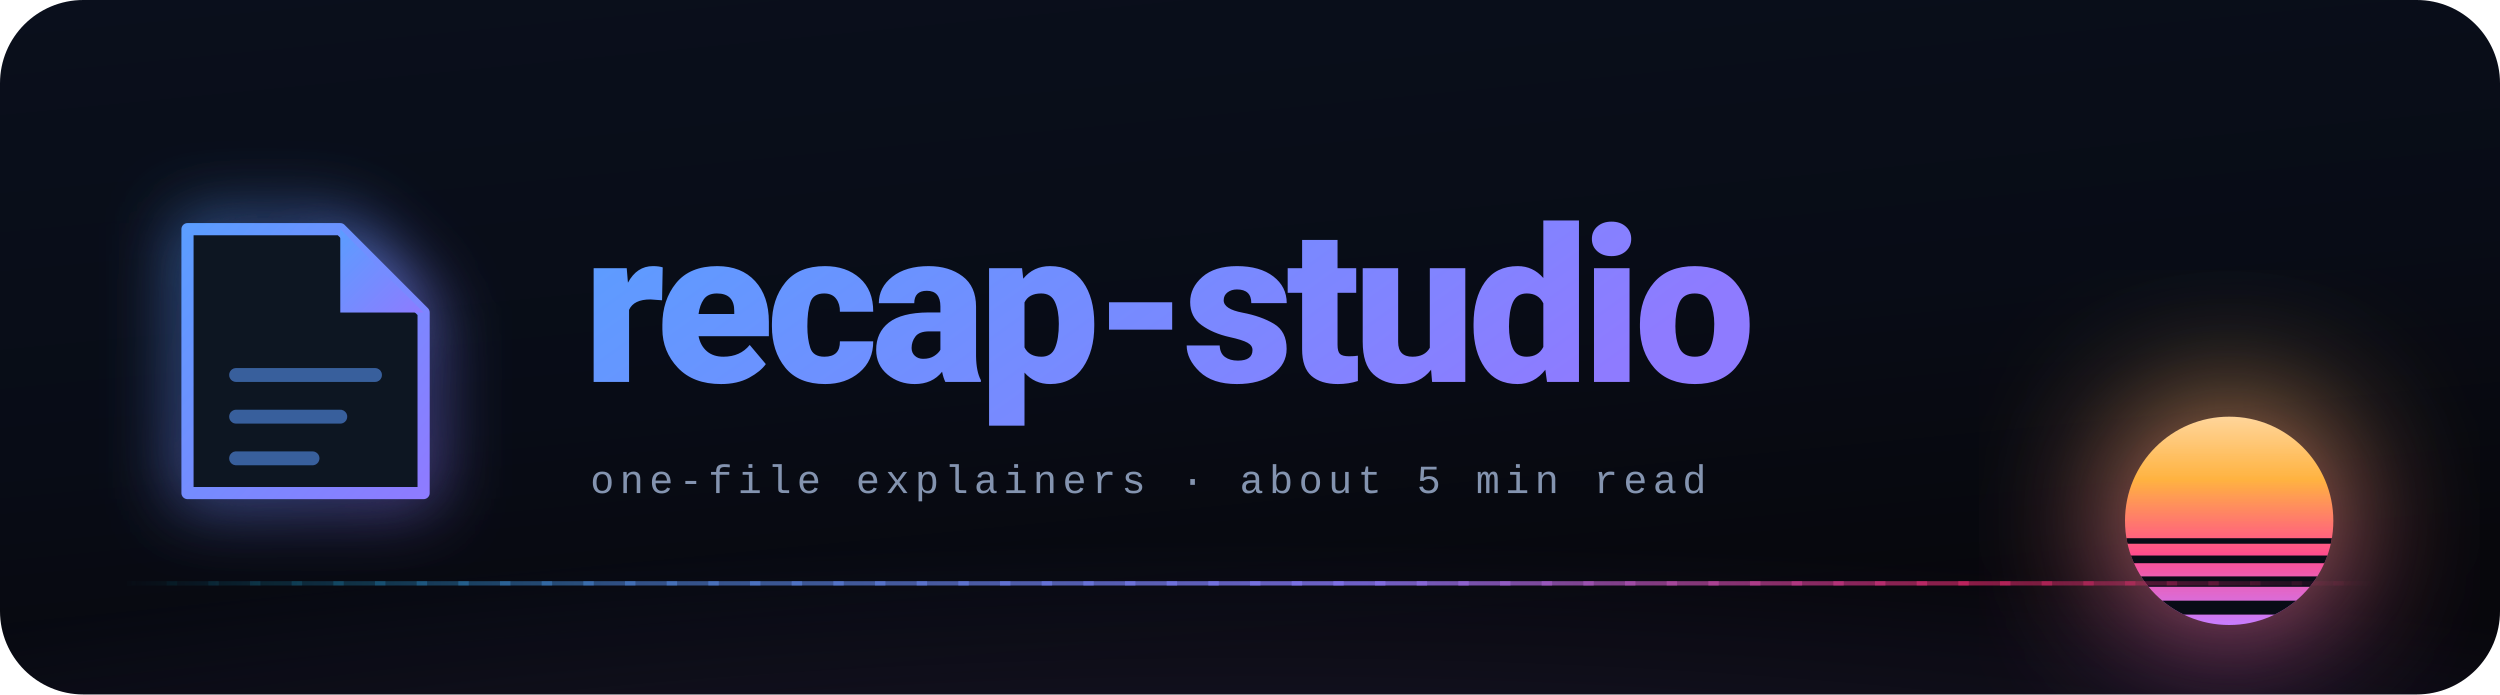
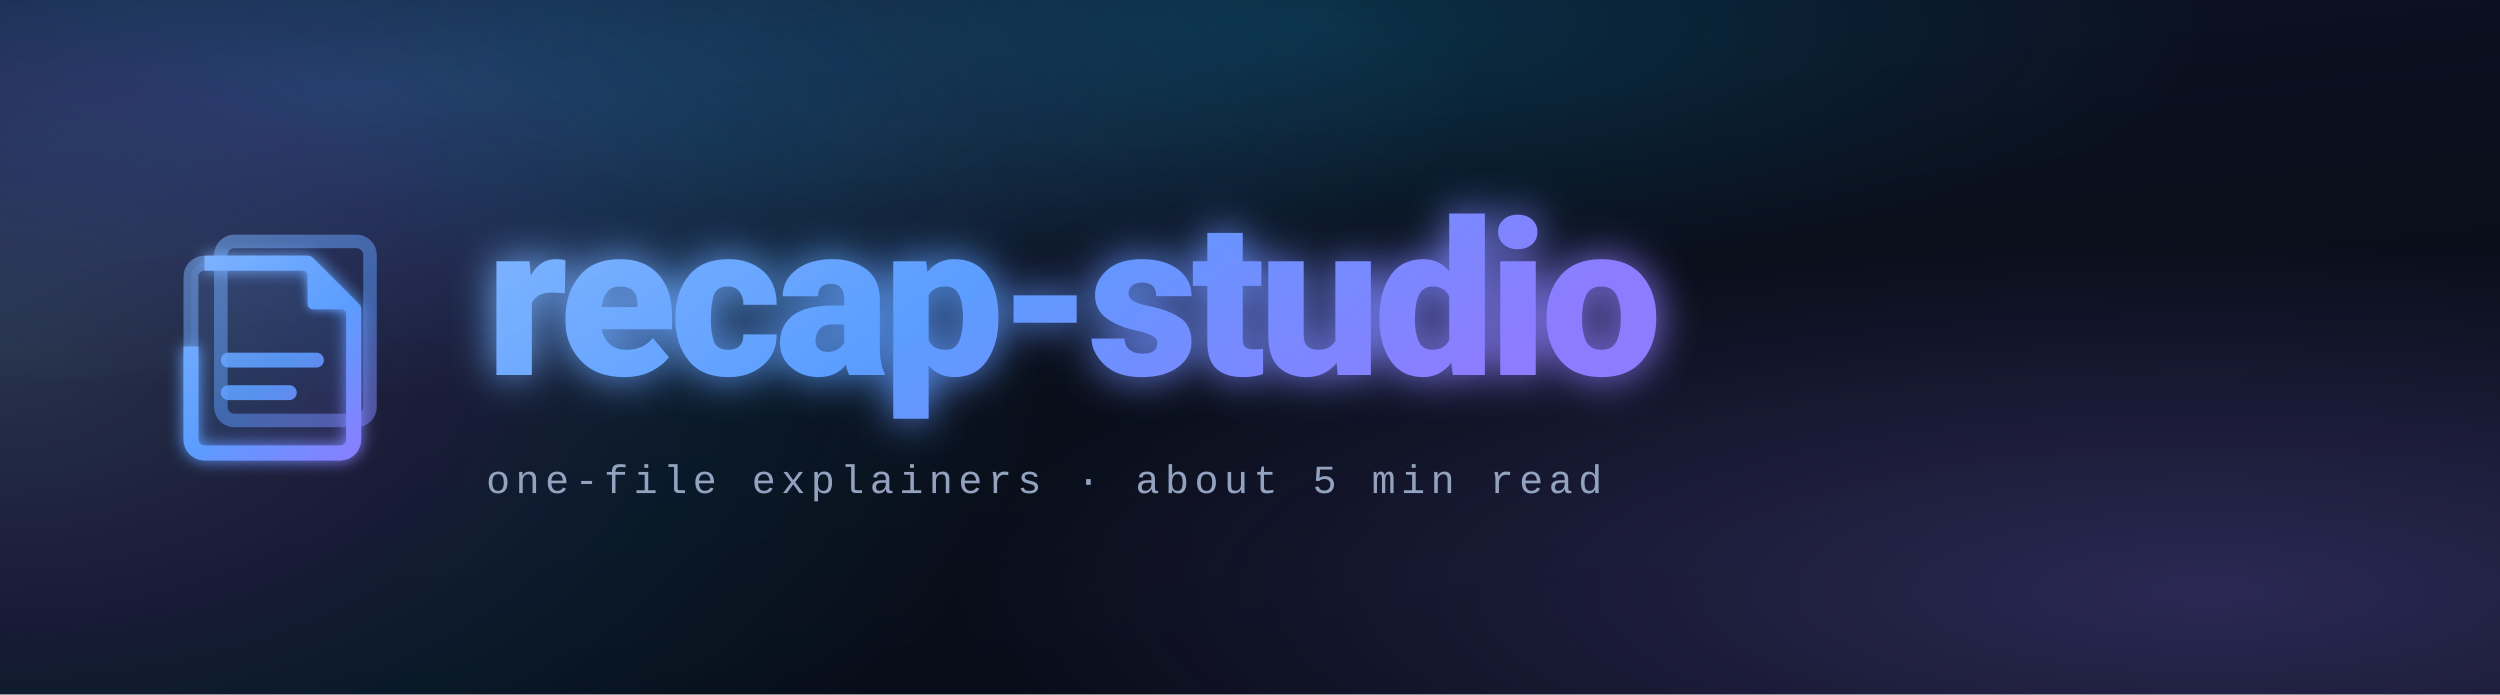
- <svg xmlns="http://www.w3.org/2000/svg" viewBox="0 0 720 200" fill="none" role="img" aria-label="recap-studio: one-file explainers, about a five minute read">
+ <svg xmlns="http://www.w3.org/2000/svg" viewBox="0 0 720 200" fill="none" role="img" aria-label="recap-studio: a page corner folds while a second page stacks up behind it">
  <defs>
-     <linearGradient id="rs-ld-ground" x1="0" y1="0" x2="0.35" y2="1">
-       <stop offset="0%" stop-color="#0A0F1C" />
-       <stop offset="60%" stop-color="#080C16" />
-       <stop offset="100%" stop-color="#07070C" />
+     <linearGradient id="rc-ground" x1="0" y1="0" x2="0.4" y2="1">
+       <stop offset="0%" stop-color="#0C1328" />
+       <stop offset="55%" stop-color="#0A0F1C" />
+       <stop offset="100%" stop-color="#080C18" />
    </linearGradient>
-     <radialGradient id="rs-ld-bloom" cx="0.5" cy="1" r="0.75">
-       <stop offset="0%" stop-color="#FF2D78" stop-opacity="0.30" />
-       <stop offset="38%" stop-color="#8E7BFF" stop-opacity="0.14" />
+     <radialGradient id="rc-bloomA" cx="0.15" cy="0.13" r="0.44">
+       <stop offset="0%" stop-color="#5B9DFF" stop-opacity="0.26" />
+       <stop offset="100%" stop-color="#5B9DFF" stop-opacity="0" />
+     </radialGradient>
+     <radialGradient id="rc-bloomB" cx="0.88" cy="0.85" r="0.50">
+       <stop offset="0%" stop-color="#8E7BFF" stop-opacity="0.26" />
      <stop offset="100%" stop-color="#8E7BFF" stop-opacity="0" />
    </radialGradient>
-     <linearGradient id="rs-ld-brand" x1="0" y1="0" x2="1" y2="0.25" gradientUnits="objectBoundingBox">
-       <stop offset="0%" stop-color="#5B9DFF" />
-       <stop offset="100%" stop-color="#8E7BFF" />
-       <animateTransform attributeName="gradientTransform" type="translate" values="-0.12 0; 0.12 0; -0.12 0" dur="18s" repeatCount="indefinite" />
+     <radialGradient id="rc-bloomC" cx="0.52" cy="0.04" r="0.36">
+       <stop offset="0%" stop-color="#00D4FF" stop-opacity="0.16" />
+       <stop offset="100%" stop-color="#00D4FF" stop-opacity="0" />
+     </radialGradient>
+     <radialGradient id="rc-wash" cx="0.5" cy="0.5" r="0.5">
+       <stop offset="0%" stop-color="#9CC4FF" stop-opacity="0.20" />
+       <stop offset="42%" stop-color="#8E7BFF" stop-opacity="0.124" />
+       <stop offset="76%" stop-color="#00D4FF" stop-opacity="0.046" />
+       <stop offset="100%" stop-color="#00D4FF" stop-opacity="0" />
+     </radialGradient>
+     <clipPath id="rc-frame">
+       <rect width="720" height="200" />
+     </clipPath>
+     <linearGradient id="rc-ink" gradientUnits="userSpaceOnUse" x1="62" y1="60" x2="200" y2="210">
+       <stop class="rck1" offset="0%" stop-color="#7FB4FF" />
+       <stop class="rck2" offset="52%" stop-color="#5B9DFF" />
+       <stop class="rck3" offset="100%" stop-color="#8E7BFF" />
    </linearGradient>
-     <linearGradient id="rs-ld-mark" x1="0" y1="0" x2="1" y2="1" gradientUnits="objectBoundingBox">
-       <stop offset="0%" stop-color="#5B9DFF" />
-       <stop offset="100%" stop-color="#8E7BFF" />
-     </linearGradient>
-     <linearGradient id="rs-ld-sun" x1="0" y1="0" x2="0" y2="1">
-       <stop offset="0%" stop-color="#FFD59A" />
-       <stop offset="30%" stop-color="#FFB341" />
-       <stop offset="66%" stop-color="#FF4D8D" />
-       <stop offset="100%" stop-color="#C77DFF" />
-     </linearGradient>
-     <linearGradient id="rs-ld-horizon" gradientUnits="userSpaceOnUse" x1="36" y1="168" x2="684" y2="168">
-       <stop offset="0%" stop-color="#00D4FF" stop-opacity="0" />
-       <stop offset="22%" stop-color="#5B9DFF" stop-opacity="0.5" />
-       <stop offset="55%" stop-color="#8E7BFF" stop-opacity="0.8" />
-       <stop offset="82%" stop-color="#FF2D78" stop-opacity="0.55" />
-       <stop offset="100%" stop-color="#FF2D78" stop-opacity="0" />
-     </linearGradient>
-     <linearGradient id="rs-ld-gridfade" gradientUnits="userSpaceOnUse" x1="0" y1="168" x2="0" y2="200">
-       <stop offset="0%" stop-color="#5B9DFF" stop-opacity="0.55" />
-       <stop offset="55%" stop-color="#8E7BFF" stop-opacity="0.28" />
-       <stop offset="100%" stop-color="#FF2D78" stop-opacity="0.05" />
-     </linearGradient>
-     <filter id="rs-ld-glow" x="-40%" y="-40%" width="180%" height="180%">
-       <feGaussianBlur stdDeviation="10" result="b" />
+     <filter id="rc-glow" x="-45%" y="-45%" width="190%" height="190%">
+       <feGaussianBlur stdDeviation="6.0" result="b" />
      <feMerge>
        <feMergeNode in="b" />
        <feMergeNode in="SourceGraphic" />
      </feMerge>
    </filter>
-     <filter id="rs-ld-atmo" x="-70%" y="-70%" width="240%" height="240%">
-       <feGaussianBlur stdDeviation="22" result="b" />
+     <filter id="rc-glow-sm" x="-150%" y="-150%" width="400%" height="400%">
+       <feGaussianBlur stdDeviation="3.4" result="b" />
      <feMerge>
        <feMergeNode in="b" />
        <feMergeNode in="SourceGraphic" />
      </feMerge>
    </filter>
-     <clipPath id="rs-ld-frame">
-       <rect width="720" height="200" rx="24" />
-     </clipPath>
-     <clipPath id="rs-ld-sunclip">
-       <circle cx="642" cy="150" r="30" />
-     </clipPath>
-     <clipPath id="rs-ld-gridclip">
-       <rect x="0" y="168" width="720" height="32" />
+     <linearGradient id="rc-word" x1="0" y1="0" x2="1" y2="0.25">
+       <stop class="rck1" offset="0%" stop-color="#7FB4FF" />
+       <stop class="rck2" offset="46%" stop-color="#5B9DFF" />
+       <stop class="rck3" offset="100%" stop-color="#8E7BFF" />
+     </linearGradient>
+     <linearGradient id="rc-sheen" x1="0" y1="0" x2="1" y2="0">
+       <stop offset="0%" stop-color="#FFFFFF" stop-opacity="0" />
+       <stop offset="50%" stop-color="#FFFFFF" stop-opacity="0.62" />
+       <stop offset="100%" stop-color="#FFFFFF" stop-opacity="0" />
+     </linearGradient>
+     <clipPath id="rc-wordclip">
+       <text x="140" y="108" font-family="system-ui, -apple-system, 'Segoe UI', Roboto, 'Helvetica Neue', Arial, sans-serif" font-size="62" font-weight="800" letter-spacing="-1.9">recap-studio</text>
    </clipPath>
  </defs>
  <style>
    .disp { font-family: system-ui, -apple-system, 'Segoe UI', Roboto, 'Helvetica Neue', Arial, sans-serif; }
    .mono { font-family: ui-monospace, SFMono-Regular, 'SF Mono', Menlo, Consolas, 'Liberation Mono', monospace; }
-     .tag  { font-size: 11.5px; letter-spacing: 1.6px; fill: #8494B0; }
- 
-     @keyframes rs-ld-breathe { 0%,100% { opacity: 0.55; } 50% { opacity: 0.95; } }
-     .bloom { animation: rs-ld-breathe 9s ease-in-out infinite; }
- 
-     @keyframes rs-ld-sunpulse { 0%,100% { opacity: 0.42; } 50% { opacity: 0.62; } }
-     .sun { animation: rs-ld-sunpulse 10s ease-in-out infinite; }
- 
-     @keyframes rs-ld-flow { to { stroke-dashoffset: -240; } }
-     .flowline { animation: rs-ld-flow 14s linear infinite; }
- 
+     .eyebrow { font-size: 13px; font-weight: 600; letter-spacing: 4.5px; fill: #9CC4FF; }
+     .head    { font-size: 22px; font-weight: 700; fill: #F2F6FF; letter-spacing: -0.5px; }
+     .sub     { font-size: 16.5px; font-weight: 500; fill: #C2CDE4; }
+     .tag     { font-size: 11.5px; letter-spacing: 1.6px; fill: #93A2BE; }
+     .chip    { font-size: 11.5px; letter-spacing: 1.2px; fill: #C2CDE4; }
+     @keyframes rc-breathe { 0%,100% { opacity:0.62; } 50% { opacity:1; } }
+     .rcbloom { animation: rc-breathe 11s ease-in-out infinite; }
+     @keyframes rc-sweep { 0% { transform: translateX(-360px); } 100% { transform: translateX(1080px); } }
+     .rcwash { animation: rc-sweep 15s cubic-bezier(.5,0,.5,1) infinite; }
+     @keyframes rc-sheen { 0% { transform: translateX(0); } 15%,100% { transform: translateX(285px); } }
+     .rcsheen { animation: rc-sheen 8.5s cubic-bezier(.4,0,.3,1) infinite; }
+     @keyframes rc-flow { to { stroke-dashoffset: -1000; } }
+     .rcedge { stroke-dasharray: 420 580; animation: rc-flow 8s linear infinite; }
+     @keyframes rc-stack { 0%,100% { transform: translate(0,0); } 50% { transform: translate(4px,-8px); } }
+     .rcstack { animation: rc-stack 8s ease-in-out infinite; }
+     @keyframes rc-fold { 0%,14% { opacity: 0.25; } 46%,86% { opacity: 1; } 100% { opacity: 0.25; } }
+     .rcfold { animation: rc-fold 8s cubic-bezier(.3,0,.2,1) infinite; }
+     @keyframes rc-k1 { 0%,100% { stop-color:#7FB4FF; } 50% { stop-color:#5B9DFF; } }
+     @keyframes rc-k2 { 0%,100% { stop-color:#5B9DFF; } 50% { stop-color:#8E7BFF; } }
+     @keyframes rc-k3 { 0%,100% { stop-color:#8E7BFF; } 50% { stop-color:#A98CFF; } }
+     .rck1 { animation: rc-k1 15s ease-in-out infinite; }
+     .rck2 { animation: rc-k2 15s ease-in-out infinite; }
+     .rck3 { animation: rc-k3 15s ease-in-out infinite; }
    @media (prefers-reduced-motion: reduce) { * { animation: none !important; } }
  </style>
-   <g clip-path="url(#rs-ld-frame)">
-     <rect width="720" height="200" fill="url(#rs-ld-ground)" />
-     <ellipse class="bloom" cx="360" cy="204" rx="430" ry="98" fill="url(#rs-ld-bloom)" />
-     <g class="sun">
-       <g filter="url(#rs-ld-atmo)">
-         <circle cx="642" cy="150" r="30" fill="url(#rs-ld-sun)" />
-       </g>
-       <g clip-path="url(#rs-ld-sunclip)" fill="#080C16">
-         <rect x="606" y="155" width="72" height="1.6" />
-         <rect x="606" y="160" width="72" height="2.2" />
-         <rect x="606" y="166" width="72" height="3" />
-         <rect x="606" y="173" width="72" height="4" />
-       </g>
+   <rect width="720" height="200" fill="url(#rc-ground)" />
+   <g class="rcbloom">
+     <rect width="720" height="200" fill="url(#rc-bloomA)" />
+     <rect width="720" height="200" fill="url(#rc-bloomB)" />
+     <rect width="720" height="200" fill="url(#rc-bloomC)" />
+   </g>
+   <g clip-path="url(#rc-frame)">
+     <g transform="translate(0,100)">
+       <ellipse class="rcwash" cx="0" cy="0" rx="300" ry="180" fill="url(#rc-wash)" />
    </g>
-     <g id="grid" clip-path="url(#rs-ld-gridclip)" opacity="0">
-       <g stroke="url(#rs-ld-gridfade)" stroke-width="1" fill="none">
-         <path d="M360 168 L-700 200" />
-         <path d="M360 168 L-260 200" />
-         <path d="M360 168 L-20 200" />
-         <path d="M360 168 L120 200" />
-         <path d="M360 168 L240 200" />
-         <path d="M360 168 L310 200" />
-         <path d="M360 168 L360 200" />
-         <path d="M360 168 L410 200" />
-         <path d="M360 168 L480 200" />
-         <path d="M360 168 L600 200" />
-         <path d="M360 168 L740 200" />
-         <path d="M360 168 L980 200" />
-         <path d="M360 168 L1420 200" />
-       </g>
-       <g stroke="url(#rs-ld-gridfade)" stroke-width="1" fill="none">
-         <line x1="0" y1="170" x2="720" y2="170" />
-         <line x1="0" y1="173.5" x2="720" y2="173.5" />
-         <line x1="0" y1="178.5" x2="720" y2="178.5" />
-         <line x1="0" y1="185.5" x2="720" y2="185.5" />
-         <line x1="0" y1="196" x2="720" y2="196" />
-       </g>
+   </g>
+   <g transform="translate(30,50) scale(0.3906)">
+     <g class="rcstack" opacity="0.5">
+       <rect x="86" y="50" width="110" height="132" rx="10" fill="none" stroke="url(#rc-ink)" stroke-width="10" />
    </g>
-     <g opacity="0.95">
-       <line x1="36" y1="168" x2="684" y2="168" stroke="url(#rs-ld-horizon)" stroke-width="1.25" />
-       <line class="flowline" x1="36" y1="168" x2="684" y2="168" stroke="url(#rs-ld-horizon)" stroke-width="1.25" stroke-dasharray="3 9" opacity="0.85" />
+     <path d="M74 66 H150 L184 100 V196 A10 10 0 0 1 174 206 H74 A10 10 0 0 1 64 196 V76 A10 10 0 0 1 74 66 Z" fill="url(#rc-ink)" fill-opacity="0.14" stroke="url(#rc-ink)" stroke-opacity="0.5" stroke-width="11" stroke-linejoin="round" />
+     <g filter="url(#rc-glow)">
+       <path class="rcedge" d="M74 66 H150 L184 100 V196 A10 10 0 0 1 174 206 H74 A10 10 0 0 1 64 196 V76 A10 10 0 0 1 74 66 Z" pathLength="1000" fill="none" stroke="url(#rc-ink)" stroke-width="11" stroke-linejoin="round" />
    </g>
-     <g transform="translate(44,60)">
-       <g filter="url(#rs-ld-glow)">
-         <path d="M10 6 H54 L78 30 V82 H10 Z" fill="#0E1524" stroke="url(#rs-ld-mark)" stroke-width="3.5" stroke-linejoin="round" />
-         <path d="M54 6 L78 30 H54 Z" fill="url(#rs-ld-mark)" />
-         <g fill="#5B9DFF" opacity="0.55">
-           <rect x="22" y="46" width="44" height="4" rx="2" />
-           <rect x="22" y="58" width="34" height="4" rx="2" />
-           <rect x="22" y="70" width="26" height="4" rx="2" />
-         </g>
-       </g>
+     <g class="rcfold" filter="url(#rc-glow-sm)">
+       <path d="M150 66 L184 100 H154 A4 4 0 0 1 150 96 Z" fill="url(#rc-ink)" />
    </g>
-     <text class="disp" x="168" y="110" font-size="62" font-weight="800" letter-spacing="-2" fill="url(#rs-ld-brand)">recap-studio</text>
-     <text class="mono tag" x="170" y="142">one-file explainers · about 5 min read</text>
+     <g opacity="0.9" fill="url(#rc-ink)">
+       <rect x="86" y="132" width="76" height="11" rx="5.5" />
+       <rect x="86" y="156" width="56" height="11" rx="5.5" />
+     </g>
  </g>
+   <g filter="url(#rc-glow)">
+     <text class="disp" x="140" y="108" font-size="62" font-weight="800" letter-spacing="-1.9" fill="url(#rc-word)">recap-studio</text>
+   </g>
+   <g clip-path="url(#rc-wordclip)">
+     <g transform="skewX(-18)">
+       <rect class="rcsheen" x="72" y="46" width="29" height="84" fill="url(#rc-sheen)" opacity="0.45" />
+     </g>
+   </g>
+   <text class="mono tag" x="140" y="142">one-file explainers  ·  about 5 min read</text>
</svg>
